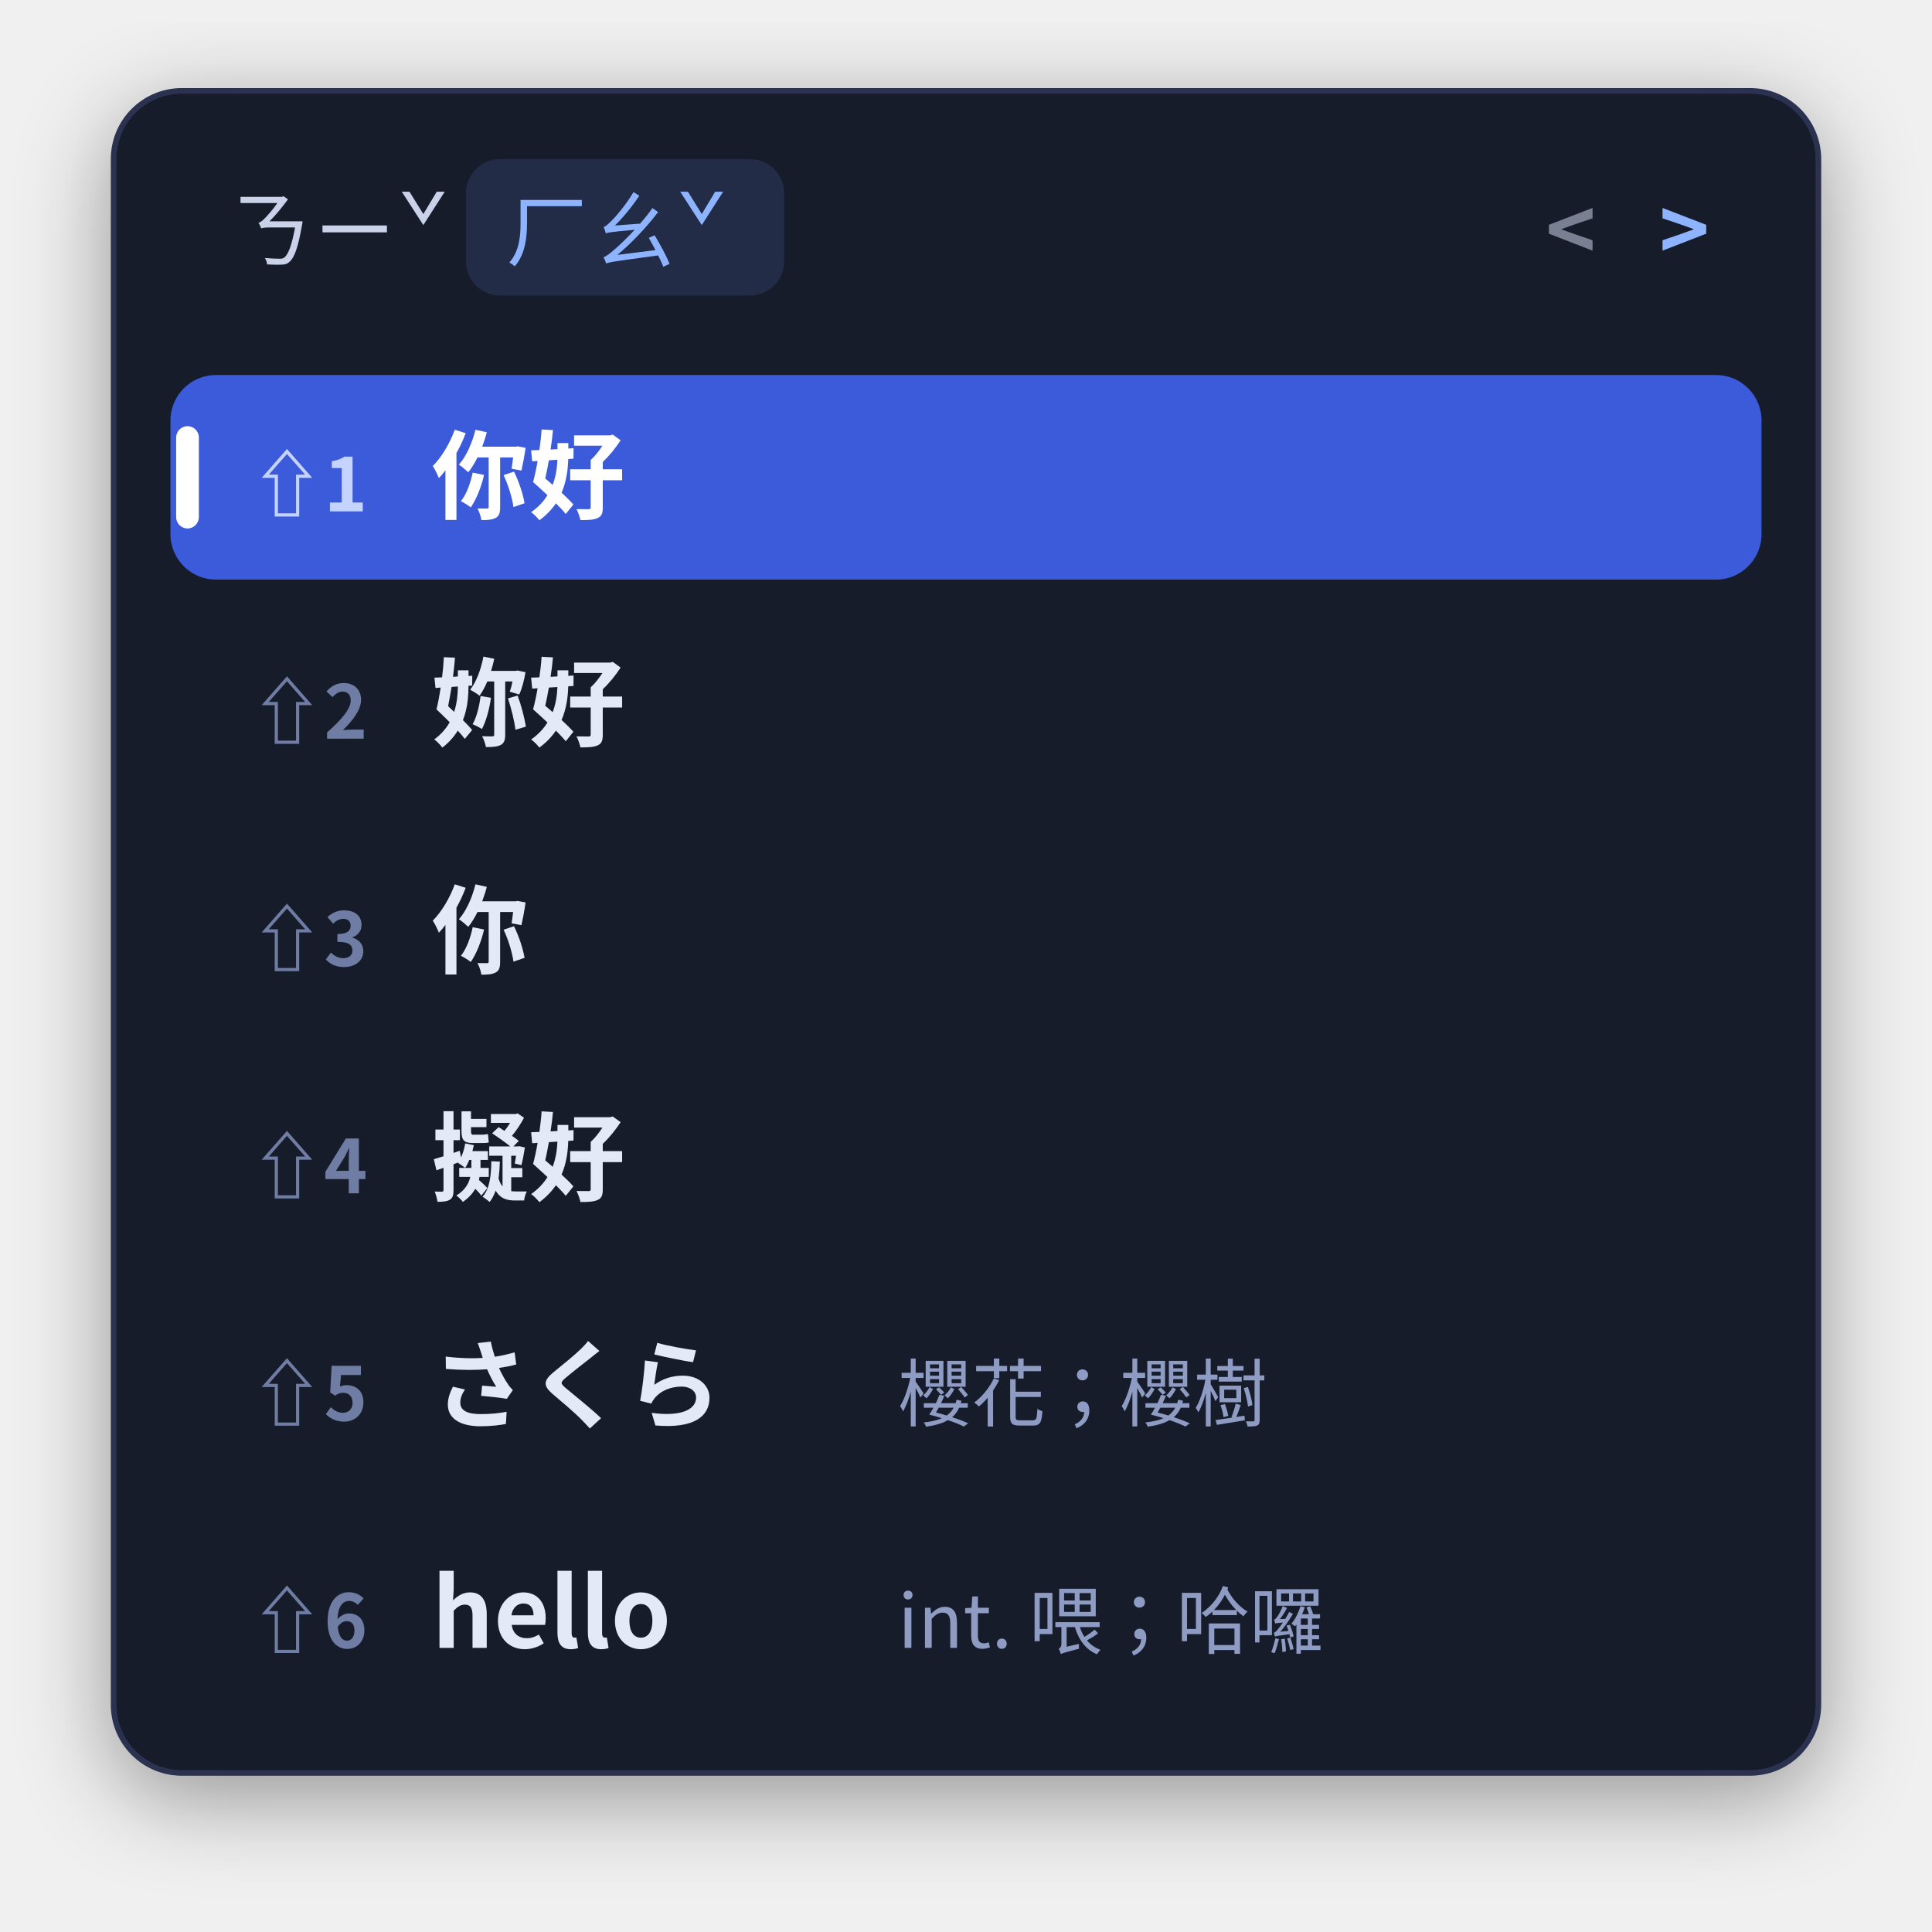
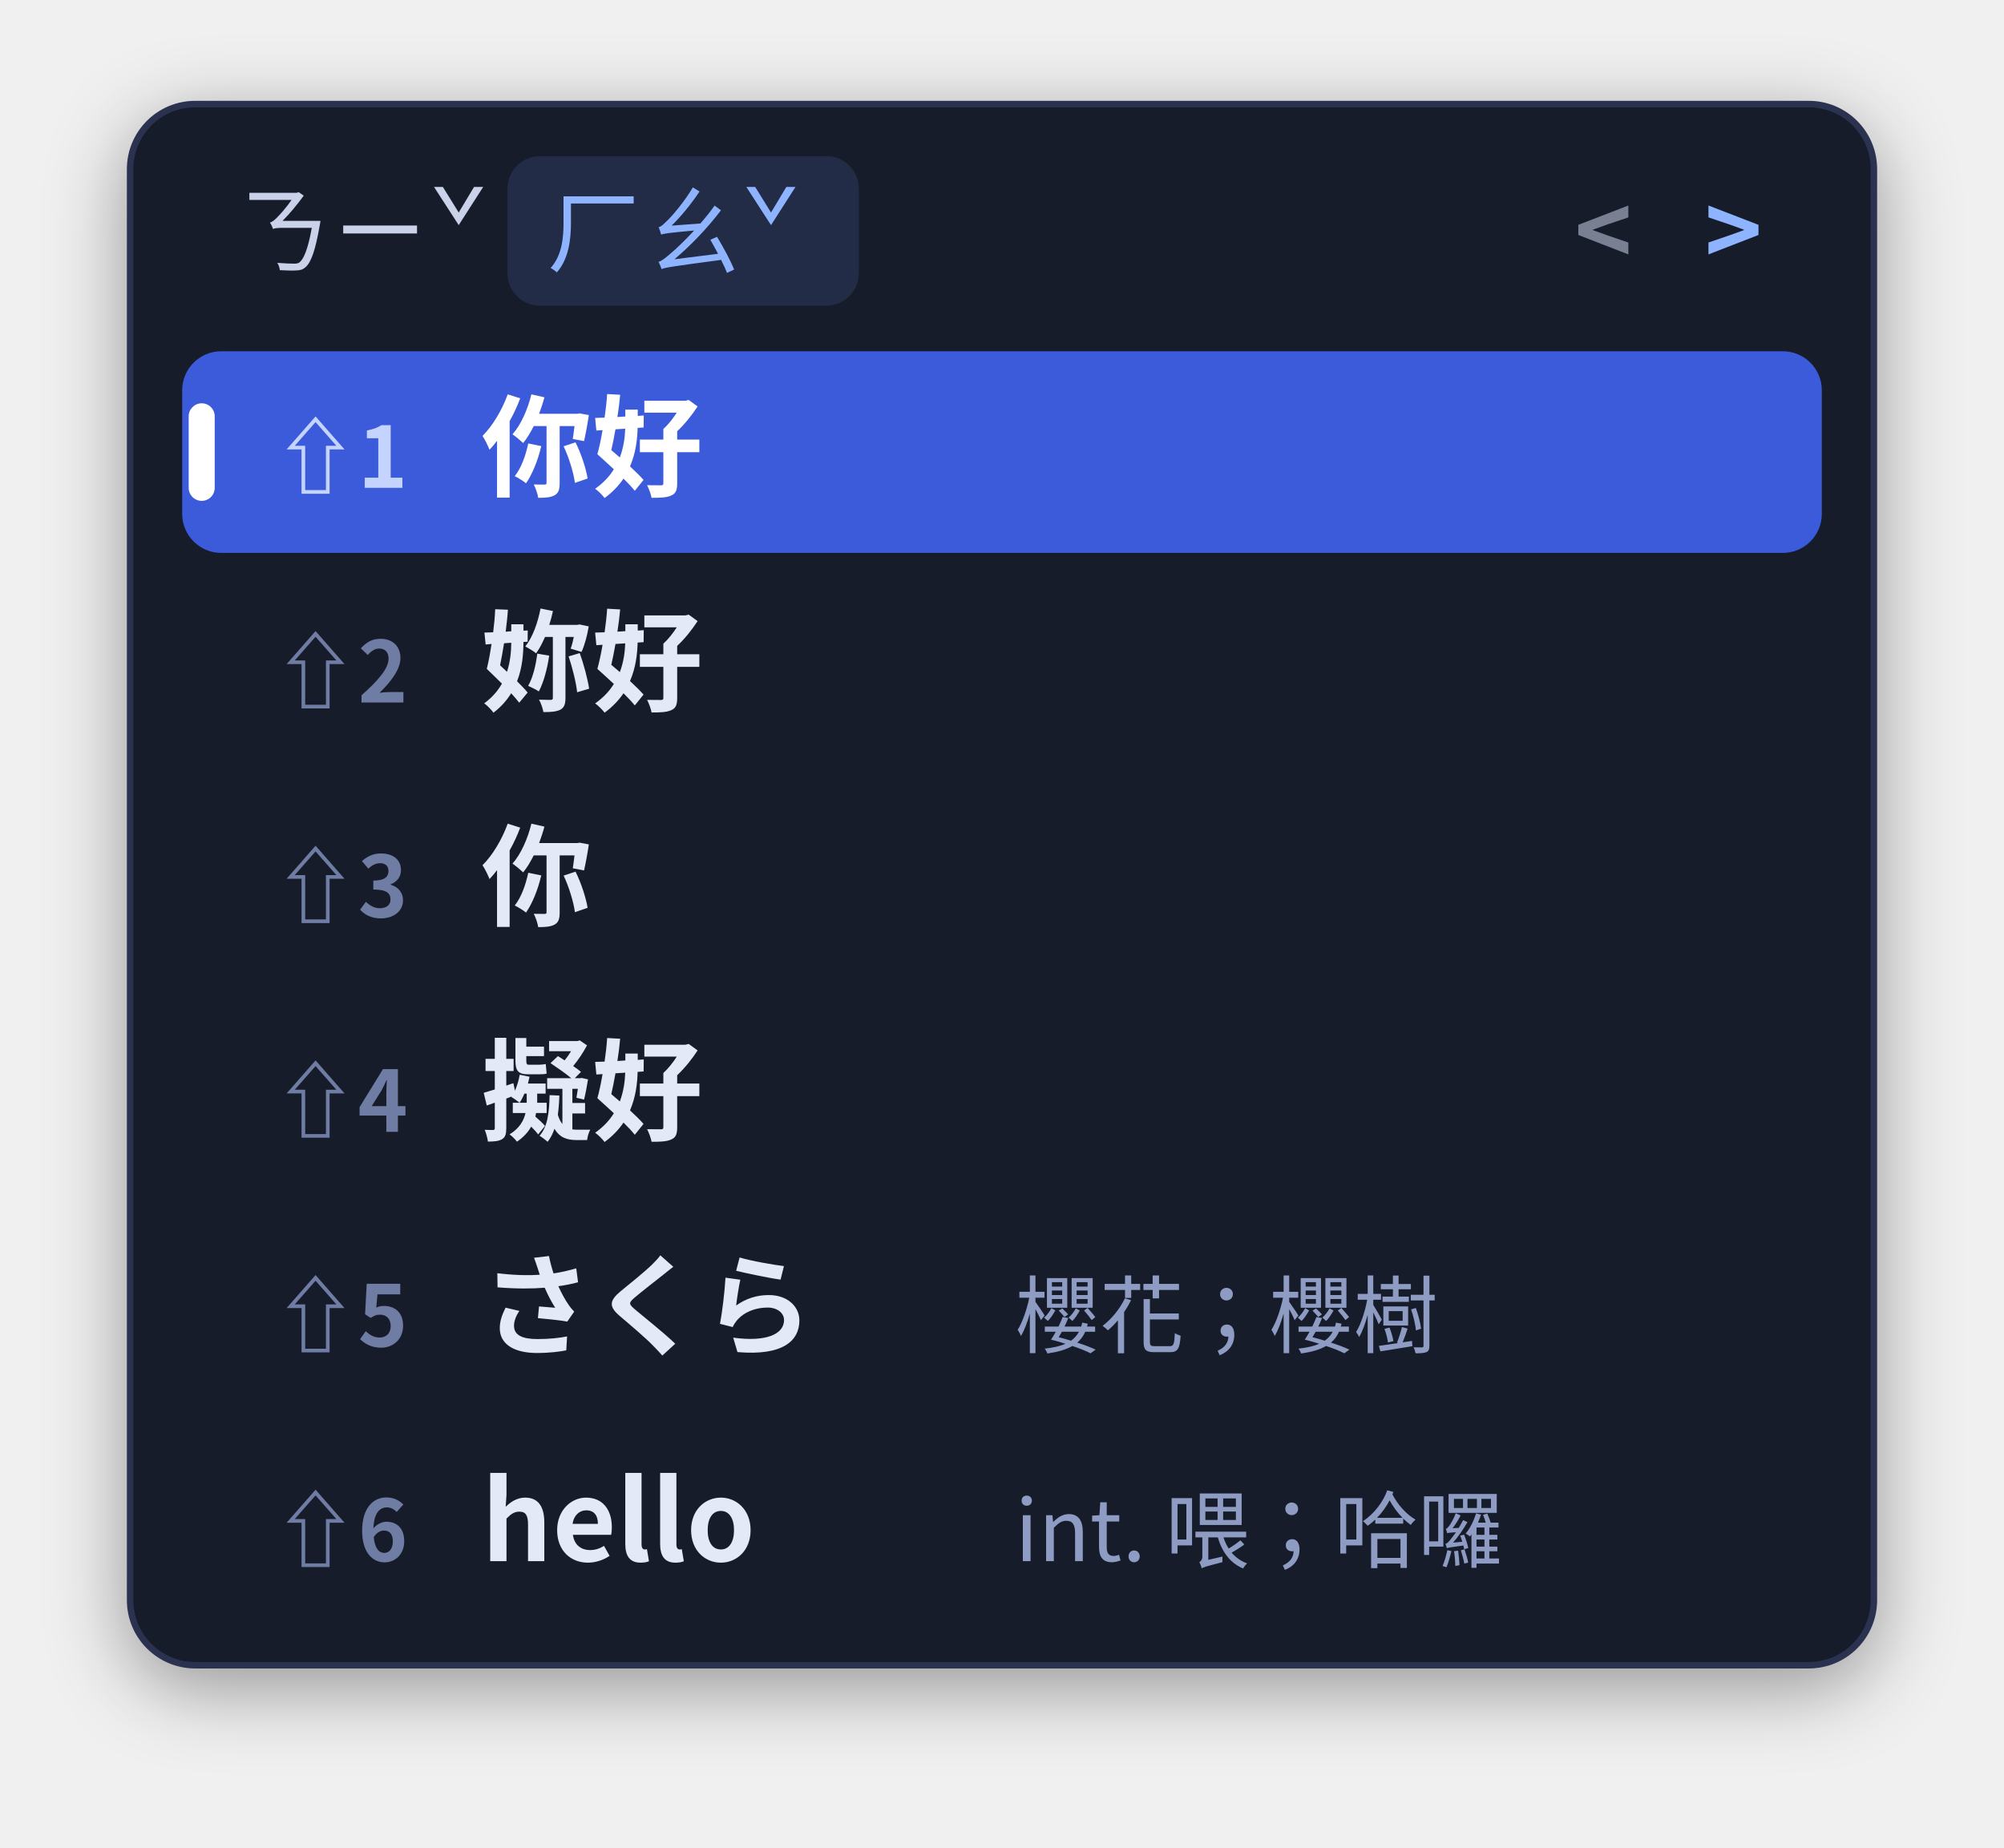
- <svg xmlns="http://www.w3.org/2000/svg" width="340" height="340" viewBox="0 0 340 340" role="img" aria-label="Nat Midnight 主題預覽">
+ <svg xmlns="http://www.w3.org/2000/svg" width="308" height="284" viewBox="0 0 308 284" role="img" aria-label="Nat Midnight 主題預覽">
  <defs>
    <filter id="s" x="-25%" y="-20%" width="150%" height="160%">
-       <feDropShadow dx="0" dy="4" stdDeviation="8" flood-color="#000" flood-opacity="0.38" />
+       <feDropShadow dx="0" dy="3" stdDeviation="6" flood-color="#000" flood-opacity="0.38" />
    </filter>
  </defs>
  <g transform="translate(20,16)" font-family="'Microsoft JhengHei','PingFang TC','Noto Sans CJK TC','Noto Sans TC',sans-serif">
-     <rect width="300" height="296" rx="12" fill="#151B2B" stroke="#2A3350" stroke-width="1" filter="url(#s)" />
-     <text x="20" y="30" font-size="15" fill="#C9D2E8">ㄋㄧˇ</text>
-     <rect x="62" y="12" width="56" height="24" rx="6" fill="#232C47" />
-     <text x="69" y="30" font-size="15" fill="#8FB4FF">ㄏㄠˇ</text>
-     <text x="252" y="30" font-size="15" font-weight="600" fill="#C9D2E8" opacity="0.55">&lt;</text>
-     <text x="272" y="30" font-size="15" font-weight="600" fill="#8FB4FF">&gt;</text>
-     <rect x="10" y="50" width="280" height="36" rx="8" fill="#3B5BDB" />
-     <rect x="11" y="59" width="4" height="18" rx="2" fill="#FFFFFF" />
-     <text x="24" y="74" font-size="13" font-weight="600" fill="#C5D4FF">⇧1</text>
-     <text x="56" y="74" font-size="17" font-weight="700" fill="#FFFFFF">你好</text>
-     <text x="24" y="114" font-size="13" font-weight="600" fill="#6F7CA3">⇧2</text>
-     <text x="56" y="114" font-size="17" font-weight="700" fill="#E3E9F7">妳好</text>
-     <text x="24" y="154" font-size="13" font-weight="600" fill="#6F7CA3">⇧3</text>
-     <text x="56" y="154" font-size="17" font-weight="700" fill="#E3E9F7">你</text>
-     <text x="24" y="194" font-size="13" font-weight="600" fill="#6F7CA3">⇧4</text>
-     <text x="56" y="194" font-size="17" font-weight="700" fill="#E3E9F7">擬好</text>
-     <text x="24" y="234" font-size="13" font-weight="600" fill="#6F7CA3">⇧5</text>
-     <text x="56" y="234" font-size="17" font-weight="700" fill="#E3E9F7">さくら</text>
-     <text x="138" y="234" font-size="13" fill="#8E9BC2">櫻花；櫻樹</text>
-     <text x="24" y="274" font-size="13" font-weight="600" fill="#6F7CA3">⇧6</text>
-     <text x="56" y="274" font-size="17" font-weight="700" fill="#E3E9F7">hello</text>
-     <text x="138" y="274" font-size="13" fill="#8E9BC2">int. 喂；哈囉</text>
+     <rect width="268" height="240" rx="10" fill="#151B2B" stroke="#2A3350" stroke-width="1" filter="url(#s)" />
+     <text x="16" y="25" font-size="15" fill="#C9D2E8">ㄋㄧˇ</text>
+     <rect x="58" y="8" width="54" height="23" rx="5" fill="#232C47" />
+     <text x="64" y="25" font-size="15" fill="#8FB4FF">ㄏㄠˇ</text>
+     <text x="222" y="25" font-size="15" font-weight="600" fill="#C9D2E8" opacity="0.55">&lt;</text>
+     <text x="242" y="25" font-size="15" font-weight="600" fill="#8FB4FF">&gt;</text>
+     <rect x="8" y="38" width="252" height="31" rx="6" fill="#3B5BDB" />
+     <rect x="9" y="46" width="4" height="15" rx="2" fill="#FFFFFF" />
+     <text x="22" y="59" font-size="13" font-weight="600" fill="#C5D4FF">⇧1</text>
+     <text x="54" y="59" font-size="17" font-weight="700" fill="#FFFFFF">你好</text>
+     <text x="22" y="92" font-size="13" font-weight="600" fill="#6F7CA3">⇧2</text>
+     <text x="54" y="92" font-size="17" font-weight="700" fill="#E3E9F7">妳好</text>
+     <text x="22" y="125" font-size="13" font-weight="600" fill="#6F7CA3">⇧3</text>
+     <text x="54" y="125" font-size="17" font-weight="700" fill="#E3E9F7">你</text>
+     <text x="22" y="158" font-size="13" font-weight="600" fill="#6F7CA3">⇧4</text>
+     <text x="54" y="158" font-size="17" font-weight="700" fill="#E3E9F7">擬好</text>
+     <text x="22" y="191" font-size="13" font-weight="600" fill="#6F7CA3">⇧5</text>
+     <text x="54" y="191" font-size="17" font-weight="700" fill="#E3E9F7">さくら</text>
+     <text x="136" y="191" font-size="13" fill="#8E9BC2">櫻花；櫻樹</text>
+     <text x="22" y="224" font-size="13" font-weight="600" fill="#6F7CA3">⇧6</text>
+     <text x="54" y="224" font-size="17" font-weight="700" fill="#E3E9F7">hello</text>
+     <text x="136" y="224" font-size="13" fill="#8E9BC2">int. 喂；哈囉</text>
  </g>
</svg>
